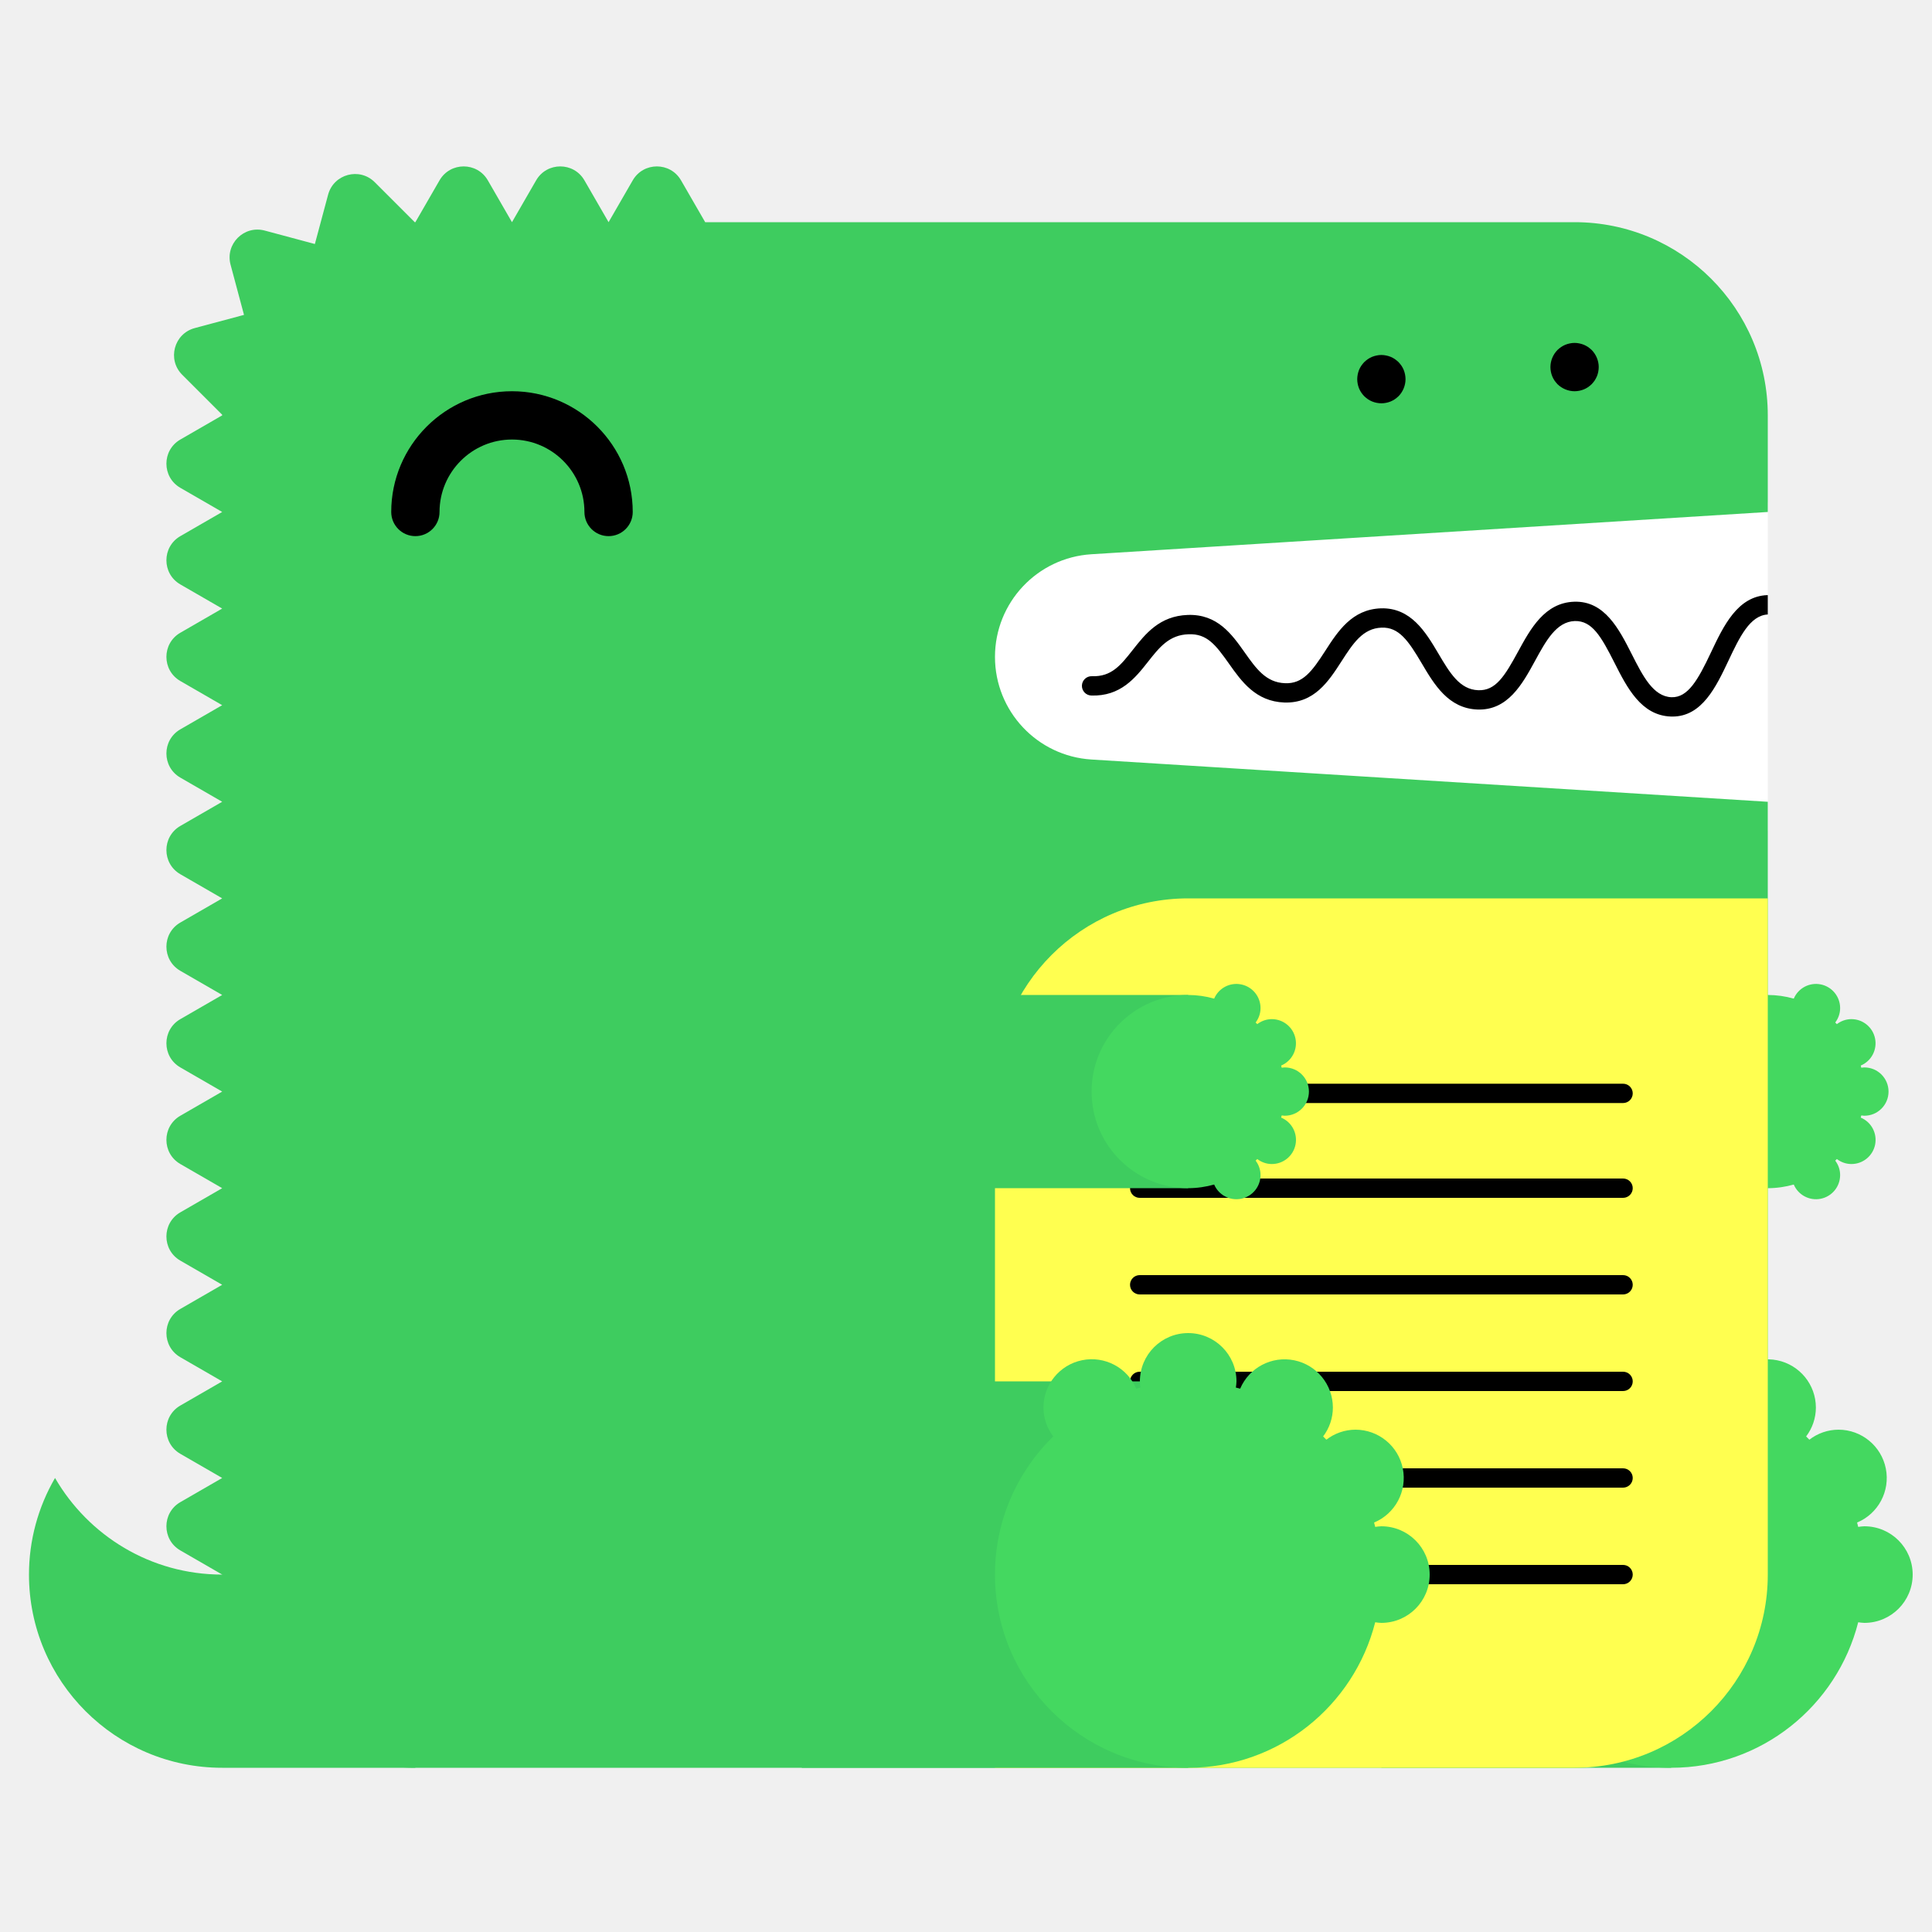
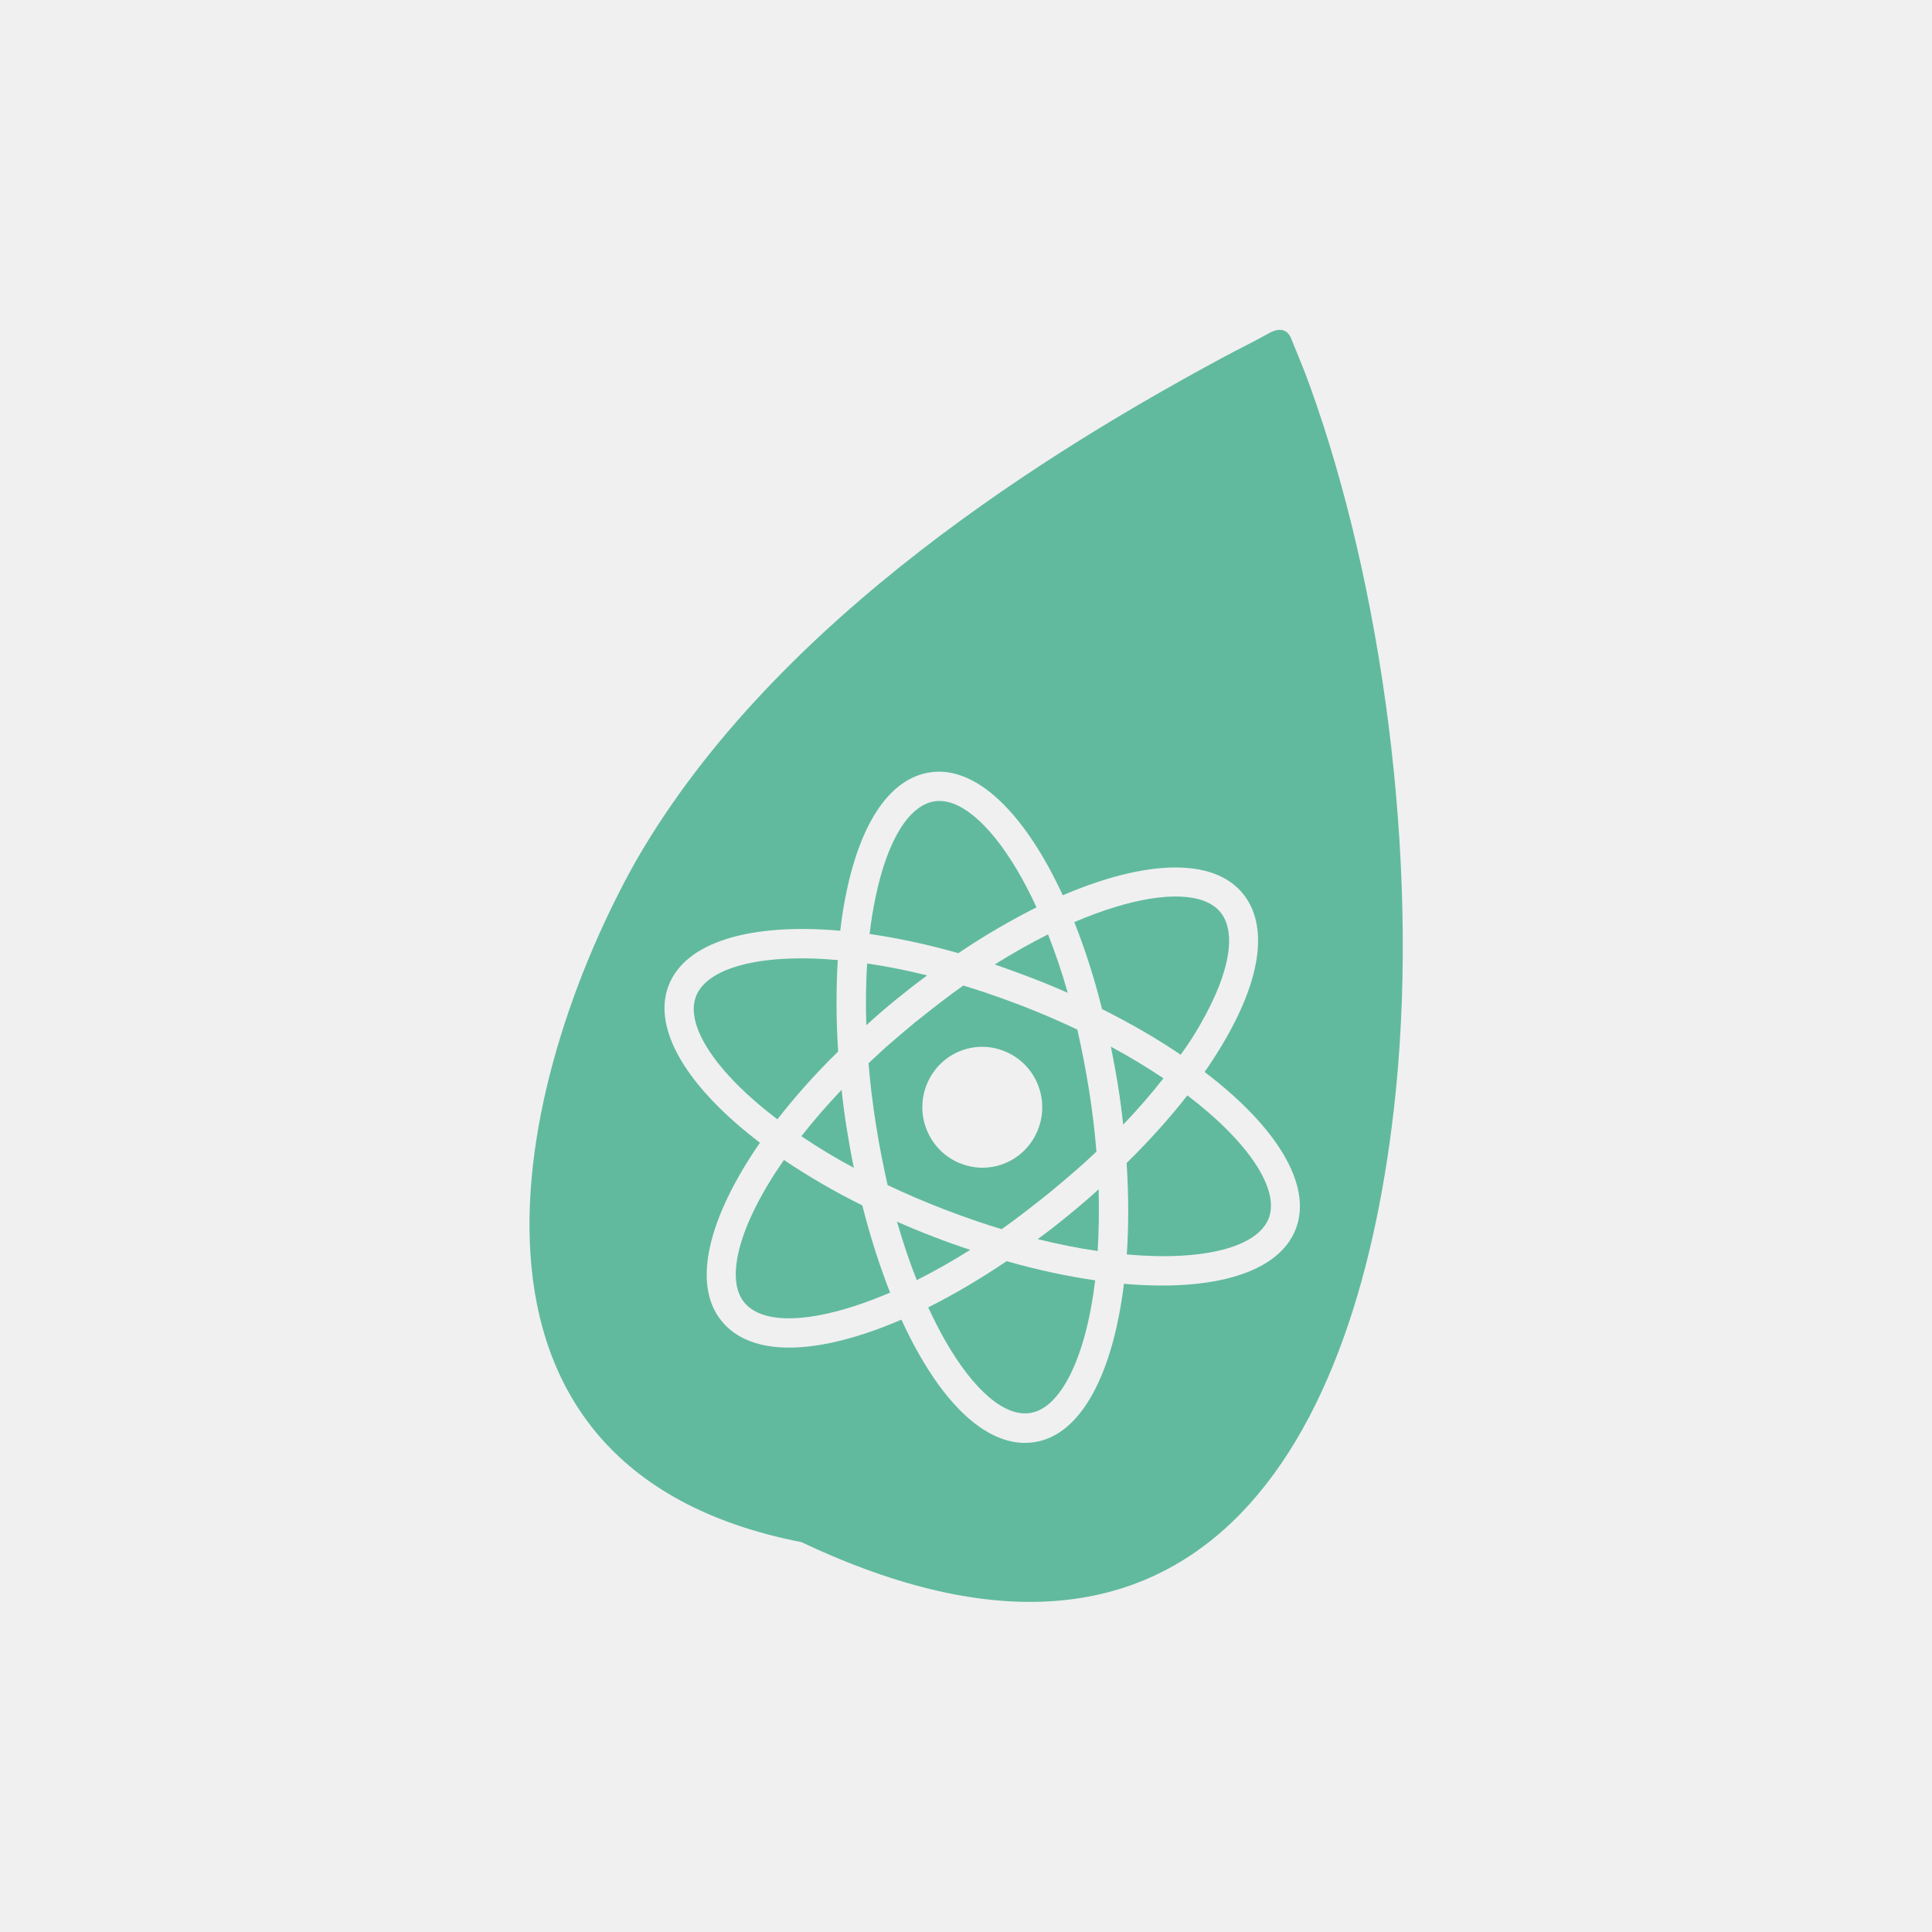
- <svg xmlns="http://www.w3.org/2000/svg" width="200" height="200" viewBox="0 0 200 200">
-   <g fill="none" fill-rule="evenodd">
-     <path fill="#FFF" d="M99 52h84v34H99z" />
-     <path d="M23 163c-7.398 0-13.843-4.027-17.303-10A19.886 19.886 0 0 0 3 163c0 11.046 8.954 20 20 20h20v-20H23z" fill="#3ECC5F" />
-     <path d="M112.98 57.376L183 53V43c0-11.046-8.954-20-20-20H73l-2.5-4.33c-1.112-1.925-3.889-1.925-5 0L63 23l-2.5-4.33c-1.111-1.925-3.889-1.925-5 0L53 23l-2.5-4.33c-1.111-1.925-3.889-1.925-5 0L43 23c-.022 0-.042.003-.065.003l-4.142-4.141c-1.57-1.571-4.252-.853-4.828 1.294l-1.369 5.104-5.192-1.392c-2.148-.575-4.111 1.389-3.535 3.536l1.39 5.193-5.102 1.367c-2.148.576-2.867 3.259-1.296 4.83l4.142 4.142c0 .021-.003.042-.003.064l-4.33 2.5c-1.925 1.111-1.925 3.889 0 5L23 53l-4.33 2.5c-1.925 1.111-1.925 3.889 0 5L23 63l-4.33 2.5c-1.925 1.111-1.925 3.889 0 5L23 73l-4.33 2.5c-1.925 1.111-1.925 3.889 0 5L23 83l-4.33 2.5c-1.925 1.111-1.925 3.889 0 5L23 93l-4.33 2.5c-1.925 1.111-1.925 3.889 0 5L23 103l-4.33 2.5c-1.925 1.111-1.925 3.889 0 5L23 113l-4.33 2.5c-1.925 1.111-1.925 3.889 0 5L23 123l-4.33 2.5c-1.925 1.111-1.925 3.889 0 5L23 133l-4.33 2.5c-1.925 1.111-1.925 3.889 0 5L23 143l-4.33 2.5c-1.925 1.111-1.925 3.889 0 5L23 153l-4.33 2.5c-1.925 1.111-1.925 3.889 0 5L23 163c0 11.046 8.954 20 20 20h120c11.046 0 20-8.954 20-20V83l-70.02-4.376A10.645 10.645 0 0 1 103 68c0-5.621 4.37-10.273 9.98-10.624" fill="#3ECC5F" />
-     <path fill="#3ECC5F" d="M143 183h30v-40h-30z" />
-     <path d="M193 158c-.219 0-.428.037-.639.064-.038-.15-.074-.301-.116-.451A5 5 0 0 0 190.32 148a4.96 4.96 0 0 0-3.016 1.036 26.531 26.531 0 0 0-.335-.336 4.955 4.955 0 0 0 1.011-2.987 5 5 0 0 0-9.599-1.959c-.148-.042-.297-.077-.445-.115.027-.211.064-.42.064-.639a5 5 0 0 0-5-5 5 5 0 0 0-5 5c0 .219.037.428.064.639-.148.038-.297.073-.445.115a4.998 4.998 0 0 0-9.599 1.959c0 1.125.384 2.151 1.011 2.987-3.717 3.632-6.031 8.693-6.031 14.3 0 11.046 8.954 20 20 20 9.339 0 17.16-6.41 19.361-15.064.211.027.42.064.639.064a5 5 0 0 0 5-5 5 5 0 0 0-5-5" fill="#44D860" />
-     <path fill="#3ECC5F" d="M153 123h30v-20h-30z" />
-     <path d="M193 115.5a2.5 2.5 0 1 0 0-5c-.109 0-.214.019-.319.032-.02-.075-.037-.15-.058-.225a2.501 2.501 0 0 0-.963-4.807c-.569 0-1.088.197-1.508.518a6.653 6.653 0 0 0-.168-.168c.314-.417.506-.931.506-1.494a2.5 2.5 0 0 0-4.8-.979A9.987 9.987 0 0 0 183 103c-5.522 0-10 4.478-10 10s4.478 10 10 10c.934 0 1.833-.138 2.69-.377a2.5 2.5 0 0 0 4.8-.979c0-.563-.192-1.077-.506-1.494.057-.055.113-.111.168-.168.42.321.939.518 1.508.518a2.5 2.5 0 0 0 .963-4.807c.021-.074.038-.15.058-.225.105.013.21.032.319.032" fill="#44D860" />
-     <path d="M63 55.5a2.5 2.5 0 0 1-2.5-2.5c0-4.136-3.364-7.5-7.5-7.5s-7.5 3.364-7.5 7.5a2.5 2.5 0 1 1-5 0c0-6.893 5.607-12.5 12.5-12.5S65.5 46.107 65.5 53a2.5 2.5 0 0 1-2.5 2.5" fill="#000" />
-     <path d="M103 183h60c11.046 0 20-8.954 20-20V93h-60c-11.046 0-20 8.954-20 20v70z" fill="#FFFF50" />
-     <path d="M168.02 124h-50.04a1 1 0 1 1 0-2h50.04a1 1 0 1 1 0 2m0 20h-50.04a1 1 0 1 1 0-2h50.04a1 1 0 1 1 0 2m0 20h-50.04a1 1 0 1 1 0-2h50.04a1 1 0 1 1 0 2m0-49.814h-50.04a1 1 0 1 1 0-2h50.04a1 1 0 1 1 0 2m0 19.814h-50.04a1 1 0 1 1 0-2h50.04a1 1 0 1 1 0 2m0 20h-50.04a1 1 0 1 1 0-2h50.04a1 1 0 1 1 0 2M183 61.611c-.012 0-.022-.006-.034-.005-3.09.105-4.552 3.196-5.842 5.923-1.346 2.85-2.387 4.703-4.093 4.647-1.889-.068-2.969-2.202-4.113-4.46-1.314-2.594-2.814-5.536-5.963-5.426-3.046.104-4.513 2.794-5.807 5.167-1.377 2.528-2.314 4.065-4.121 3.994-1.927-.07-2.951-1.805-4.136-3.813-1.321-2.236-2.848-4.75-5.936-4.664-2.994.103-4.465 2.385-5.763 4.4-1.373 2.13-2.335 3.428-4.165 3.351-1.973-.07-2.992-1.51-4.171-3.177-1.324-1.873-2.816-3.993-5.895-3.89-2.928.1-4.399 1.97-5.696 3.618-1.232 1.564-2.194 2.802-4.229 2.724a1 1 0 0 0-.072 2c3.017.101 4.545-1.8 5.872-3.487 1.177-1.496 2.193-2.787 4.193-2.855 1.926-.082 2.829 1.115 4.195 3.045 1.297 1.834 2.769 3.914 5.731 4.021 3.103.104 4.596-2.215 5.918-4.267 1.182-1.834 2.202-3.417 4.15-3.484 1.793-.067 2.769 1.35 4.145 3.681 1.297 2.197 2.766 4.686 5.787 4.796 3.125.108 4.634-2.62 5.949-5.035 1.139-2.088 2.214-4.06 4.119-4.126 1.793-.042 2.728 1.595 4.111 4.33 1.292 2.553 2.757 5.445 5.825 5.556l.169.003c3.064 0 4.518-3.075 5.805-5.794 1.139-2.41 2.217-4.68 4.067-4.773v-2z" fill="#000" />
-     <path fill="#3ECC5F" d="M83 183h40v-40H83z" />
-     <path d="M143 158c-.219 0-.428.037-.639.064-.038-.15-.074-.301-.116-.451A5 5 0 0 0 140.32 148a4.96 4.96 0 0 0-3.016 1.036 26.531 26.531 0 0 0-.335-.336 4.955 4.955 0 0 0 1.011-2.987 5 5 0 0 0-9.599-1.959c-.148-.042-.297-.077-.445-.115.027-.211.064-.42.064-.639a5 5 0 0 0-5-5 5 5 0 0 0-5 5c0 .219.037.428.064.639-.148.038-.297.073-.445.115a4.998 4.998 0 0 0-9.599 1.959c0 1.125.384 2.151 1.011 2.987-3.717 3.632-6.031 8.693-6.031 14.3 0 11.046 8.954 20 20 20 9.339 0 17.16-6.41 19.361-15.064.211.027.42.064.639.064a5 5 0 0 0 5-5 5 5 0 0 0-5-5" fill="#44D860" />
-     <path fill="#3ECC5F" d="M83 123h40v-20H83z" />
-     <path d="M133 115.5a2.5 2.5 0 1 0 0-5c-.109 0-.214.019-.319.032-.02-.075-.037-.15-.058-.225a2.501 2.501 0 0 0-.963-4.807c-.569 0-1.088.197-1.508.518a6.653 6.653 0 0 0-.168-.168c.314-.417.506-.931.506-1.494a2.5 2.5 0 0 0-4.8-.979A9.987 9.987 0 0 0 123 103c-5.522 0-10 4.478-10 10s4.478 10 10 10c.934 0 1.833-.138 2.69-.377a2.5 2.5 0 0 0 4.8-.979c0-.563-.192-1.077-.506-1.494.057-.055.113-.111.168-.168.42.321.939.518 1.508.518a2.5 2.5 0 0 0 .963-4.807c.021-.074.038-.15.058-.225.105.013.21.032.319.032" fill="#44D860" />
-     <path d="M143 41.75c-.16 0-.33-.02-.49-.05a2.52 2.52 0 0 1-.47-.14c-.15-.06-.29-.14-.431-.23-.13-.09-.259-.2-.38-.31-.109-.12-.219-.24-.309-.38s-.17-.28-.231-.43a2.619 2.619 0 0 1-.189-.96c0-.16.02-.33.05-.49.03-.16.08-.31.139-.47.061-.15.141-.29.231-.43.09-.13.2-.26.309-.38.121-.11.25-.22.38-.31.141-.09.281-.17.431-.23.149-.06.31-.11.47-.14.32-.07.65-.07.98 0 .159.03.32.08.47.14.149.06.29.14.43.23.13.09.259.2.38.31.11.12.22.25.31.38.09.14.17.28.23.43.06.16.11.31.14.47.029.16.05.33.05.49 0 .66-.271 1.31-.73 1.77-.121.11-.25.22-.38.31-.14.09-.281.17-.43.23a2.565 2.565 0 0 1-.96.19m20-1.25c-.66 0-1.3-.27-1.771-.73a3.802 3.802 0 0 1-.309-.38c-.09-.14-.17-.28-.231-.43a2.619 2.619 0 0 1-.189-.96c0-.66.27-1.3.729-1.77.121-.11.25-.22.38-.31.141-.09.281-.17.431-.23.149-.06.31-.11.47-.14.32-.07.66-.07.98 0 .159.03.32.08.47.14.149.06.29.14.43.23.13.09.259.2.38.31.459.47.73 1.11.73 1.77 0 .16-.021.33-.05.49-.03.16-.08.32-.14.47-.07.15-.14.29-.23.43-.09.13-.2.26-.31.38-.121.11-.25.22-.38.31-.14.09-.281.17-.43.23a2.565 2.565 0 0 1-.96.19" fill="#000" />
+ <svg xmlns="http://www.w3.org/2000/svg" version="1.1" id="Layer_1" x="0px" y="0px" viewBox="0 0 100.8 100.8" style="enable-background:new 0 0 100.8 100.8;" xml:space="preserve">
+   <style type="text/css">
+ 	.st0{fill:#61BA9E;}
+ </style>
+   <g>
+     <path class="st0" d="M46.75,52.15c0.54-0.44,1.08-0.86,1.62-1.26c-1.09-0.27-2.14-0.48-3.13-0.62c-0.06,1.03-0.08,2.1-0.04,3.22   C45.69,53.04,46.21,52.59,46.75,52.15z" />
+     <path class="st0" d="M44.55,60.93c-0.14-0.67-0.26-1.34-0.37-2.03c-0.11-0.69-0.2-1.37-0.27-2.04c-0.78,0.82-1.48,1.63-2.1,2.42   C42.64,59.84,43.55,60.4,44.55,60.93z" />
+     <path class="st0" d="M40.9,60.52c-2.33,3.35-3.08,6.17-2.08,7.42c0.85,1.06,2.98,1.12,5.83,0.18c0.58-0.19,1.18-0.42,1.79-0.68   c-0.55-1.4-1.04-2.93-1.45-4.55C43.49,62.15,42.12,61.34,40.9,60.52z" />
+     <path class="st0" d="M43.73,54.86c-0.11-1.66-0.11-3.27-0.02-4.77c-4.03-0.36-6.83,0.4-7.4,1.9c-0.57,1.5,1.01,3.95,4.25,6.41   C41.47,57.23,42.53,56.03,43.73,54.86z" />
+     <path class="st0" d="M54.08,47.34c-1.36-2.95-2.93-4.86-4.31-5.4c-0.36-0.14-0.7-0.18-1.02-0.13c-1.33,0.21-2.46,2.04-3.07,5.01   c-0.13,0.61-0.23,1.24-0.31,1.91c1.46,0.21,3.01,0.54,4.63,1C51.38,48.8,52.76,48,54.08,47.34z" />
+     <path class="st0" d="M68.37,20.21c-0.33-0.93-0.66-1.69-1.01-2.56c-0.18-0.44-0.57-0.6-1.18-0.25c-0.75,0.42-1.48,0.77-2.39,1.26   c-8.63,4.65-23.26,13.5-30.6,26.24c-6.4,11.38-11.17,31.7,8.63,35.56c20.52,9.72,29.11-4.72,31.01-23.58   C74.05,44.58,72.06,30.47,68.37,20.21z M67.61,64.11c-0.88,2.31-4.33,3.28-8.97,2.87c-0.57,4.67-2.22,7.88-4.65,8.26   c-0.6,0.1-1.2,0.02-1.81-0.21c-1.45-0.56-2.9-2.04-4.21-4.34c-0.33-0.57-0.64-1.19-0.94-1.84c-0.65,0.28-1.29,0.53-1.91,0.73   c-2.5,0.82-4.56,0.95-6,0.39c-0.61-0.24-1.11-0.59-1.49-1.07c-1.55-1.93-0.65-5.42,2.02-9.28c-3.72-2.83-5.65-5.88-4.77-8.19   c0.88-2.31,4.32-3.28,8.96-2.87c0.08-0.71,0.19-1.4,0.33-2.05c0.77-3.68,2.3-5.89,4.33-6.21c2.43-0.39,4.98,2.15,6.95,6.41   c4.29-1.84,7.86-2,9.41-0.07c1.29,1.61,0.97,4.28-0.9,7.54c-0.33,0.58-0.7,1.16-1.11,1.75C66.57,58.75,68.49,61.8,67.61,64.11z" />
+     <path class="st0" d="M53.82,51.02c0.65,0.25,1.28,0.51,1.89,0.78c-0.31-1.09-0.66-2.11-1.03-3.05c-0.89,0.45-1.83,0.97-2.78,1.57   C52.53,50.54,53.17,50.77,53.82,51.02z" />
+     <path class="st0" d="M48.69,64.52c-0.65-0.25-1.28-0.51-1.89-0.78c0.31,1.07,0.65,2.09,1.03,3.05c0.91-0.46,1.85-0.99,2.79-1.58   C49.98,65,49.33,64.77,48.69,64.52z" />
+     <path class="st0" d="M61.95,57.15c-0.92,1.18-1.99,2.37-3.17,3.53c0.11,1.68,0.11,3.28,0.01,4.77c4.04,0.36,6.84-0.39,7.41-1.9   C66.76,62.06,65.18,59.61,61.95,57.15z" />
+     <path class="st0" d="M62.65,53.4c1.51-2.63,1.88-4.74,1.03-5.8c-0.21-0.26-0.49-0.45-0.85-0.59c-1.38-0.53-3.81-0.17-6.78,1.1   c0.55,1.38,1.04,2.9,1.45,4.54c1.5,0.75,2.88,1.55,4.1,2.38C62,54.48,62.35,53.94,62.65,53.4z" />
+     <path class="st0" d="M57.96,54.61c0.13,0.66,0.26,1.34,0.37,2.03c0.11,0.69,0.2,1.37,0.27,2.04c0.76-0.8,1.47-1.61,2.1-2.42   C59.87,55.7,58.96,55.15,57.96,54.61z" />
+     <path class="st0" d="M48.43,68.21c0.28,0.61,0.57,1.18,0.87,1.71c1.5,2.63,3.13,4.02,4.46,3.8c1.57-0.25,2.89-2.86,3.38-6.92   c-1.46-0.21-3.01-0.54-4.62-1C51.14,66.73,49.77,67.54,48.43,68.21z" />
+     <path class="st0" d="M55.76,63.39c-0.53,0.44-1.07,0.86-1.62,1.26c1.09,0.27,2.14,0.48,3.13,0.62c0.06-1.01,0.08-2.08,0.05-3.22   C56.82,62.51,56.3,62.95,55.76,63.39z" />
+     <path class="st0" d="M57.2,60.03c-0.08-1.01-0.21-2.06-0.38-3.15l0,0c-0.17-1.08-0.38-2.14-0.61-3.16   c-0.92-0.44-1.9-0.86-2.93-1.26c-0.6-0.23-1.19-0.44-1.77-0.64c-0.42-0.14-0.84-0.28-1.25-0.4c0,0,0,0,0,0c0,0,0,0,0,0   c-0.06,0.04-0.12,0.09-0.18,0.13c-0.15,0.11-0.3,0.22-0.46,0.33c-0.02,0.02-0.04,0.03-0.06,0.05c-0.19,0.14-0.38,0.28-0.57,0.43   c-0.12,0.09-0.24,0.19-0.36,0.28c-0.09,0.07-0.18,0.14-0.27,0.21c-0.21,0.17-0.43,0.34-0.64,0.51c-0.42,0.35-0.84,0.7-1.24,1.05   c-0.05,0.04-0.09,0.08-0.14,0.12c-0.15,0.14-0.31,0.27-0.45,0.41c-0.01,0.01-0.01,0.01-0.02,0.02c-0.19,0.17-0.37,0.34-0.55,0.51   c0,0,0,0,0,0c0,0,0,0,0,0c0,0.02,0,0.03,0,0.05c0.08,1.01,0.21,2.06,0.38,3.15l0,0c0.17,1.08,0.38,2.14,0.61,3.16   c0.92,0.44,1.9,0.86,2.93,1.26c0.6,0.23,1.19,0.44,1.77,0.64c0.42,0.14,0.84,0.28,1.25,0.4c0,0,0,0,0,0s0,0,0,0   c0.06-0.04,0.12-0.09,0.18-0.13c0.15-0.11,0.3-0.22,0.46-0.33c0.02-0.02,0.04-0.03,0.06-0.05c0.19-0.14,0.38-0.28,0.57-0.43   c0.12-0.09,0.24-0.19,0.36-0.28c0.09-0.07,0.18-0.14,0.27-0.21c0.21-0.17,0.43-0.34,0.64-0.51c0.42-0.35,0.84-0.7,1.24-1.05   c0.05-0.04,0.09-0.08,0.14-0.12c0.15-0.14,0.31-0.27,0.46-0.41c0.01-0.01,0.01-0.01,0.02-0.02c0.19-0.17,0.37-0.34,0.55-0.51   c0,0,0,0,0,0s0,0,0,0C57.2,60.06,57.2,60.04,57.2,60.03z M54.17,58.9c-0.62,1.63-2.42,2.44-4.04,1.81   c-1.61-0.62-2.42-2.45-1.8-4.07c0.62-1.63,2.42-2.44,4.04-1.81C53.98,55.45,54.79,57.27,54.17,58.9z" />
  </g>
</svg>
